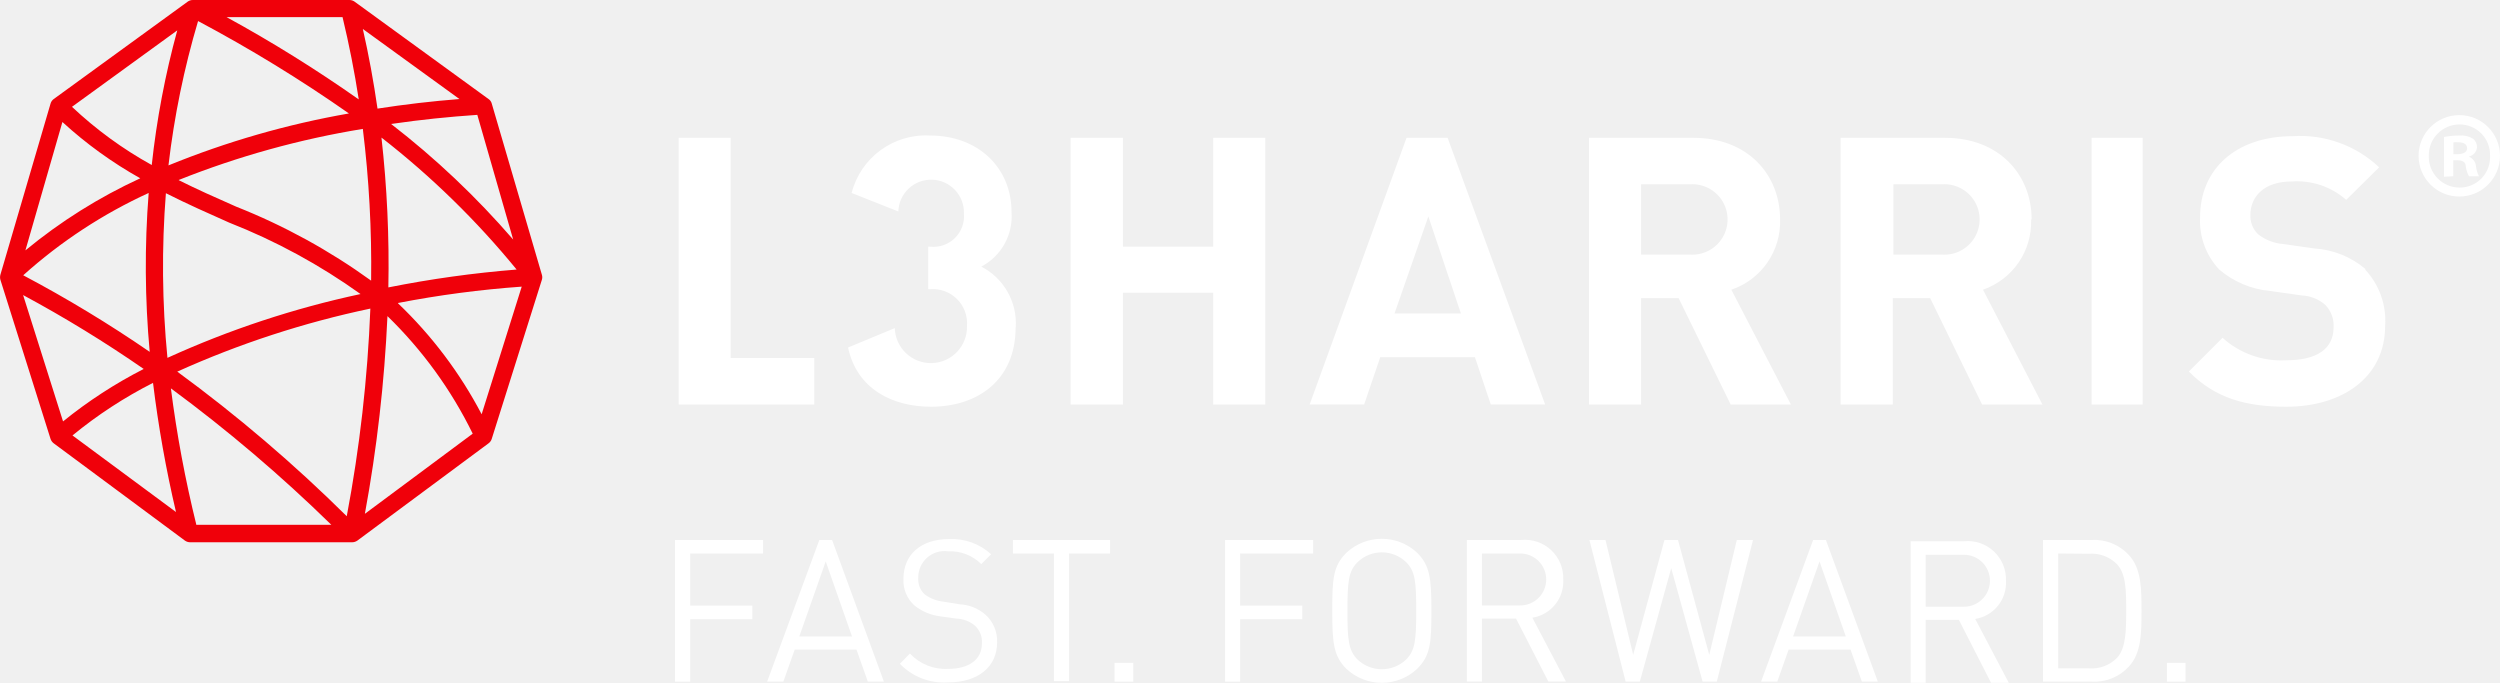
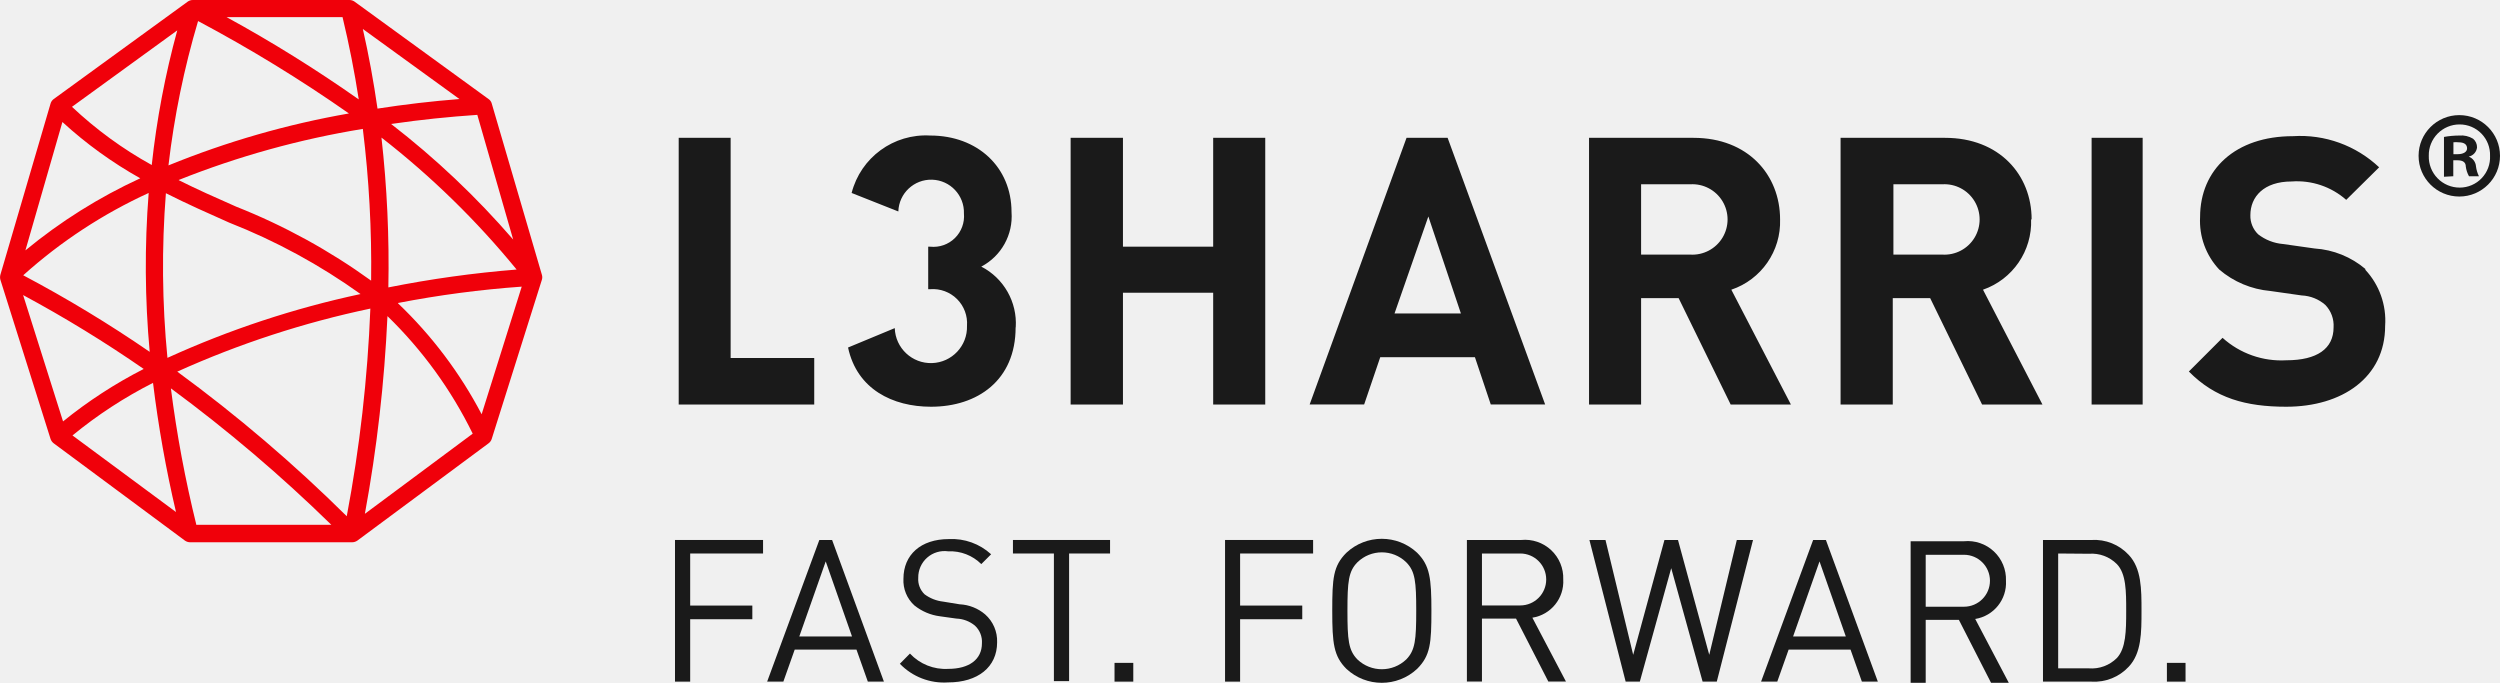
<svg xmlns="http://www.w3.org/2000/svg" viewBox="0 0 195.89 53.51">
-   <path d="M59.9,43.25H54.19v4.08h4.87V48.4H54.19v4.89H53V42.19H59.9Z" transform="translate(-0.11 0.12)" style="fill:#fff" />
-   <path d="M69.37,53.29H68.11l-.89-2.51H62.38l-.89,2.51H60.22l4.09-11.1h1Zm-6.63-3.54h4.13l-2.06-5.88Z" transform="translate(-0.11 0.12)" style="fill:#fff" />
-   <path d="M77.77,43.31l-.77.77a3.44,3.44,0,0,0-2.59-1,2.06,2.06,0,0,0-2.35,2.07,1.63,1.63,0,0,0,.5,1.3,3,3,0,0,0,1.45.57l1.29.21a3.32,3.32,0,0,1,2,.79,2.78,2.78,0,0,1,.94,2.19c0,1.94-1.51,3.14-3.84,3.14a4.79,4.79,0,0,1-3.78-1.46l.79-.8a3.8,3.8,0,0,0,3,1.2c1.64,0,2.64-.74,2.64-2a1.73,1.73,0,0,0-.55-1.39,2.41,2.41,0,0,0-1.45-.55l-1.29-.18a4,4,0,0,1-2-.85,2.63,2.63,0,0,1-.86-2.09c0-1.88,1.36-3.11,3.56-3.11A4.55,4.55,0,0,1,77.77,43.31Z" transform="translate(-0.11 0.12)" style="fill:#fff" />
-   <path d="M87.09,43.25H83.88v10H82.69v-10H79.48V42.19h7.61Z" transform="translate(-0.11 0.12)" style="fill:#fff" />
-   <path d="M88.91,53.29H87.44V51.82h1.47Z" transform="translate(-0.11 0.12)" style="fill:#fff" />
-   <path d="M103,43.25H97.28v4.08h4.87V48.4H97.28v4.89H96.1V42.19H103Z" transform="translate(-0.11 0.12)" style="fill:#fff" />
-   <path d="M111.15,43.19c1,1,1.12,2,1.12,4.55s-.08,3.51-1.12,4.55a4.06,4.06,0,0,1-5.54,0c-1-1-1.11-2-1.11-4.55s.07-3.51,1.11-4.55a4.06,4.06,0,0,1,5.54,0Zm-4.68.75c-.7.71-.78,1.52-.78,3.8s.08,3.09.78,3.81a2.77,2.77,0,0,0,3.83,0c.7-.72.78-1.53.78-3.81s-.08-3.09-.78-3.8a2.74,2.74,0,0,0-3.83,0Z" transform="translate(-0.11 0.12)" style="fill:#fff" />
-   <path d="M119.31,42.19a3,3,0,0,1,3.29,3.09,2.87,2.87,0,0,1-2.42,3l2.63,5h-1.38l-2.53-4.93h-2.67v4.93h-1.18V42.19Zm-3.08,1.06v4.07h3a2,2,0,1,0,0-4.07Z" transform="translate(-0.11 0.12)" style="fill:#fff" />
-   <path d="M134.63,53.29h-1.11l-2.46-8.89-2.46,8.89h-1.11l-2.84-11.1h1.26l2.17,9,2.45-9h1.06l2.45,9,2.16-9h1.27Z" transform="translate(-0.11 0.12)" style="fill:#fff" />
-   <path d="M147.25,53.29H146l-.89-2.51h-4.85l-.89,2.51H138.1l4.08-11.1h1l4.07,11.1Zm-6.64-3.54h4.13l-2.06-5.88Z" transform="translate(-0.11 0.12)" style="fill:#fff" />
-   <path d="M154,42.29a3,3,0,0,1,3.29,3.09,2.87,2.87,0,0,1-2.41,3l2.63,5h-1.39l-2.52-4.93H151v4.93h-1.18V42.29ZM151,43.35v4.07h3a2,2,0,1,0,0-4.07Z" transform="translate(-0.11 0.12)" style="fill:#fff" />
-   <path d="M164,42.19a3.67,3.67,0,0,1,2.91,1.17c1,1.06,1,2.68,1,4.38s0,3.32-1,4.38A3.67,3.67,0,0,1,164,53.29h-3.81V42.19Zm-2.62,1.06v9h2.41a2.79,2.79,0,0,0,2.19-.81c.71-.76.73-2.13.73-3.68s0-2.92-.73-3.68a2.79,2.79,0,0,0-2.19-.81Z" transform="translate(-0.11 0.12)" style="fill:#fff" />
-   <path d="M171.36,53.29H169.9V51.82h1.46Z" transform="translate(-0.11 0.12)" style="fill:#fff" />
+   <path d="M59.9,43.25H54.19v4.08h4.87V48.4H54.19v4.89H53V42.19H59.9Z" transform="translate(-0.11 0.12)" style="fill:#1a1a1a" />
+   <path d="M69.37,53.29H68.11l-.89-2.51H62.38l-.89,2.51H60.22l4.09-11.1h1Zm-6.63-3.54h4.13l-2.06-5.88Z" transform="translate(-0.11 0.12)" style="fill:#1a1a1a" />
+   <path d="M77.77,43.31l-.77.77a3.44,3.44,0,0,0-2.59-1,2.06,2.06,0,0,0-2.35,2.07,1.63,1.63,0,0,0,.5,1.3,3,3,0,0,0,1.45.57l1.29.21a3.32,3.32,0,0,1,2,.79,2.78,2.78,0,0,1,.94,2.19c0,1.94-1.51,3.14-3.84,3.14a4.79,4.79,0,0,1-3.78-1.46l.79-.8a3.8,3.8,0,0,0,3,1.2c1.64,0,2.64-.74,2.64-2a1.73,1.73,0,0,0-.55-1.39,2.41,2.41,0,0,0-1.45-.55l-1.29-.18a4,4,0,0,1-2-.85,2.63,2.63,0,0,1-.86-2.09c0-1.88,1.36-3.11,3.56-3.11A4.55,4.55,0,0,1,77.77,43.31Z" transform="translate(-0.11 0.12)" style="fill:#1a1a1a" />
+   <path d="M87.09,43.25H83.88v10H82.69v-10H79.48V42.19h7.61Z" transform="translate(-0.11 0.12)" style="fill:#1a1a1a" />
+   <path d="M88.91,53.29H87.44V51.82h1.47Z" transform="translate(-0.11 0.12)" style="fill:#1a1a1a" />
+   <path d="M103,43.25H97.28v4.08h4.87V48.4H97.28v4.89H96.1V42.19H103Z" transform="translate(-0.11 0.12)" style="fill:#1a1a1a" />
+   <path d="M111.15,43.19c1,1,1.12,2,1.12,4.55s-.08,3.51-1.12,4.55a4.06,4.06,0,0,1-5.54,0c-1-1-1.11-2-1.11-4.55s.07-3.51,1.11-4.55a4.06,4.06,0,0,1,5.54,0Zm-4.68.75c-.7.71-.78,1.52-.78,3.8s.08,3.09.78,3.81a2.77,2.77,0,0,0,3.83,0c.7-.72.78-1.53.78-3.81s-.08-3.09-.78-3.8a2.74,2.74,0,0,0-3.83,0Z" transform="translate(-0.11 0.12)" style="fill:#1a1a1a" />
+   <path d="M119.31,42.19a3,3,0,0,1,3.29,3.09,2.87,2.87,0,0,1-2.42,3l2.63,5h-1.38l-2.53-4.93h-2.67v4.93h-1.18V42.19Zm-3.08,1.06v4.07h3a2,2,0,1,0,0-4.07Z" transform="translate(-0.11 0.12)" style="fill:#1a1a1a" />
+   <path d="M134.63,53.29h-1.11l-2.46-8.89-2.46,8.89h-1.11l-2.84-11.1h1.26l2.17,9,2.45-9h1.06l2.45,9,2.16-9h1.27Z" transform="translate(-0.11 0.12)" style="fill:#1a1a1a" />
+   <path d="M147.25,53.29H146l-.89-2.51h-4.85l-.89,2.51H138.1l4.08-11.1h1l4.07,11.1Zm-6.64-3.54h4.13l-2.06-5.88Z" transform="translate(-0.11 0.12)" style="fill:#1a1a1a" />
+   <path d="M154,42.29a3,3,0,0,1,3.29,3.09,2.87,2.87,0,0,1-2.41,3l2.63,5h-1.39l-2.52-4.93H151v4.93h-1.18V42.29ZM151,43.35v4.07h3a2,2,0,1,0,0-4.07Z" transform="translate(-0.11 0.12)" style="fill:#1a1a1a" />
+   <path d="M164,42.19a3.67,3.67,0,0,1,2.91,1.17c1,1.06,1,2.68,1,4.38s0,3.32-1,4.38A3.67,3.67,0,0,1,164,53.29h-3.81V42.19Zm-2.62,1.06v9h2.41a2.79,2.79,0,0,0,2.19-.81c.71-.76.73-2.13.73-3.68s0-2.92-.73-3.68a2.79,2.79,0,0,0-2.19-.81Z" transform="translate(-0.11 0.12)" style="fill:#1a1a1a" />
+   <path d="M171.36,53.29H169.9V51.82h1.46Z" transform="translate(-0.11 0.12)" style="fill:#1a1a1a" />
  <path d="M27.71,42.37H15a.71.71,0,0,1-.4-.13L4.31,34.61a.73.73,0,0,1-.24-.34L.14,21.8a.74.74,0,0,1,0-.39L4.07,8a.66.66,0,0,1,.25-.36L14.83,0a.69.69,0,0,1,.39-.12H27.49a.69.69,0,0,1,.39.12L38.39,7.64a.6.6,0,0,1,.25.35l3.93,13.42a.65.65,0,0,1,0,.39L38.64,34.27a.67.67,0,0,1-.24.34L28.11,42.24a.71.71,0,0,1-.4.13M15.52,41H26.07A118.77,118.77,0,0,0,13.5,30.31a94.21,94.21,0,0,0,2,10.71M14,29A117.66,117.66,0,0,1,27.28,40.33a111.14,111.14,0,0,0,1.85-16.27A73.69,73.69,0,0,0,14,29m16.47-4.35a114.42,114.42,0,0,1-1.77,15.49l8.45-6.28a33.19,33.19,0,0,0-6.68-9.21M5.79,34l8.11,6a94.67,94.67,0,0,1-1.8-10.12A34.58,34.58,0,0,0,5.79,34M1.92,23,5.05,32.9a36.14,36.14,0,0,1,6.32-4.11A99.25,99.25,0,0,0,1.92,23m29.38.65a33.49,33.49,0,0,1,6.55,8.69l3.14-10a81.39,81.39,0,0,0-9.69,1.28M13.11,15a73.57,73.57,0,0,0,.12,12.92,73.75,73.75,0,0,1,15.13-5,47.54,47.54,0,0,0-10.3-5.6c-1.62-.72-3.29-1.46-4.95-2.3M1.93,21.45a100,100,0,0,1,9.91,6A73.39,73.39,0,0,1,11.76,15a38.94,38.94,0,0,0-9.83,6.45M30,10.66a89.17,89.17,0,0,1,.54,11.74A86.59,86.59,0,0,1,40.59,21,66.16,66.16,0,0,0,30,10.66M14.12,14c1.42.71,2.83,1.34,4.49,2.07a48.56,48.56,0,0,1,10.58,5.8,87.69,87.69,0,0,0-.65-11.89,69,69,0,0,0-14.42,4M5,9.44,2.1,19.5a41.18,41.18,0,0,1,9-5.65A32.59,32.59,0,0,1,5,9.44m25.75.15a65.81,65.81,0,0,1,9.57,9.06L37.51,8.88c-2.22.15-4.48.38-6.72.71M15.63,1.53a67,67,0,0,0-2.32,11.31A68.79,68.79,0,0,1,27.45,8.77,113.35,113.35,0,0,0,15.63,1.53M5.75,8.25A30.84,30.84,0,0,0,12,12.81,67.37,67.37,0,0,1,14,2.26Zm22.79-6.1c.47,2.06.85,4.15,1.15,6.24,2.12-.33,4.27-.58,6.42-.75ZM17.86,1.22A108.25,108.25,0,0,1,28.22,7.67c-.33-2.16-.76-4.33-1.27-6.45Z" transform="translate(-0.11 0.12)" style="fill:#f0000a" />
-   <path d="M110.32,10.68l-7.59,20.89H107l1.26-3.7h7.42l1.24,3.7h4.26l-7.64-20.89h-3.2Zm-.94,13.76,2.65-7.6,2.55,7.6Zm30.21-7.37c0-3.49-2.52-6.39-6.78-6.39h-8.19v20.9h4.08V23.24h2.94l4.08,8.34h4.72l-4.67-9A5.62,5.62,0,0,0,139.59,17.07Zm-7,2.76H128.7V14.32h3.85a2.76,2.76,0,1,1,0,5.51Zm26.71-2.76c0-3.49-2.53-6.39-6.78-6.39h-8.19v20.9h4.09V23.24h2.93l4.07,8.34h4.73l-4.66-9A5.62,5.62,0,0,0,159.26,17.07Zm-7,2.76h-3.83V14.32h3.83a2.76,2.76,0,1,1,0,5.51ZM164,10.68H168v20.9H164ZM185.43,21A5.85,5.85,0,0,1,187,25.41c0,4.05-3.37,6.34-7.75,6.34-3.17,0-5.57-.67-7.63-2.76l2.64-2.64a6.87,6.87,0,0,0,5,1.76c2.41,0,3.7-.91,3.7-2.58a2.32,2.32,0,0,0-.65-1.76,3,3,0,0,0-1.85-.74L178,22.68A7.13,7.13,0,0,1,174,21a5.56,5.56,0,0,1-1.5-4.11c0-3.73,2.77-6.34,7.28-6.34a9,9,0,0,1,6.75,2.44l-2.58,2.55a5.83,5.83,0,0,0-4.28-1.44c-2.18,0-3.23,1.2-3.23,2.64a2,2,0,0,0,.61,1.5A3.67,3.67,0,0,0,179,19l2.47.35a6.85,6.85,0,0,1,4,1.62ZM79.69,25.53c0,4.16-3,6.22-6.63,6.22-3,0-5.8-1.37-6.5-4.64l3.66-1.52a2.83,2.83,0,0,0,5.66-.18A2.68,2.68,0,0,0,73,22.54h-.16V19.21H73a2.4,2.4,0,0,0,2.64-2.6,2.57,2.57,0,1,0-5.14-.16L66.84,15A6,6,0,0,1,73,10.5c3.7,0,6.37,2.47,6.37,6A4.45,4.45,0,0,1,77,20.77a5,5,0,0,1,2.7,4.76ZM95.17,10.68h4.08v20.9H95.17V22.82H88.1v8.76H84V10.68H88.1v8.53h7.07ZM57.36,27.93h6.55v3.65H53.29V10.68h4.07Z" transform="translate(-0.11 0.12)" style="fill:#fff" />
-   <path d="M196,12.09a3.19,3.19,0,0,1-6.38,0,3.19,3.19,0,0,1,6.38,0Zm-5.58,0a2.42,2.42,0,0,0,2.43,2.49,2.38,2.38,0,0,0,2.37-2.49,2.38,2.38,0,0,0-2.39-2.46A2.41,2.41,0,0,0,190.42,12.09Zm1.19,1.64V10.61a6.82,6.82,0,0,1,1.2-.11,1.77,1.77,0,0,1,1.08.25.86.86,0,0,1,.31.68.82.82,0,0,1-.65.72v0a.9.9,0,0,1,.57.78,2.41,2.41,0,0,0,.23.76h-.78a2.11,2.11,0,0,1-.25-.76c0-.34-.24-.49-.64-.49h-.34v1.25Zm.74-1.77h.35c.38,0,.72-.15.72-.45s-.21-.48-.67-.48a1.68,1.68,0,0,0-.4,0Z" transform="translate(-0.11 0.12)" style="fill:#fff" />
+   <path d="M110.32,10.68l-7.59,20.89H107l1.26-3.7h7.42l1.24,3.7h4.26l-7.64-20.89h-3.2Zm-.94,13.76,2.65-7.6,2.55,7.6Zm30.21-7.37c0-3.49-2.52-6.39-6.78-6.39h-8.19v20.9h4.08V23.24h2.94l4.08,8.34h4.72l-4.67-9A5.62,5.62,0,0,0,139.59,17.07Zm-7,2.76H128.7V14.32h3.85a2.76,2.76,0,1,1,0,5.51Zm26.71-2.76c0-3.49-2.53-6.39-6.78-6.39h-8.19v20.9h4.09V23.24h2.93l4.07,8.34h4.73l-4.66-9A5.62,5.62,0,0,0,159.26,17.07Zm-7,2.76h-3.83V14.32h3.83a2.76,2.76,0,1,1,0,5.51ZM164,10.68H168v20.9H164ZM185.43,21A5.85,5.85,0,0,1,187,25.41c0,4.05-3.37,6.34-7.75,6.34-3.17,0-5.57-.67-7.63-2.76l2.64-2.64a6.87,6.87,0,0,0,5,1.76c2.41,0,3.7-.91,3.7-2.58a2.32,2.32,0,0,0-.65-1.76,3,3,0,0,0-1.85-.74L178,22.68A7.13,7.13,0,0,1,174,21a5.56,5.56,0,0,1-1.5-4.11c0-3.73,2.77-6.34,7.28-6.34a9,9,0,0,1,6.75,2.44l-2.58,2.55a5.83,5.83,0,0,0-4.28-1.44c-2.18,0-3.23,1.2-3.23,2.64a2,2,0,0,0,.61,1.5A3.67,3.67,0,0,0,179,19l2.47.35a6.85,6.85,0,0,1,4,1.62ZM79.69,25.53c0,4.16-3,6.22-6.63,6.22-3,0-5.8-1.37-6.5-4.64l3.66-1.52a2.83,2.83,0,0,0,5.66-.18A2.68,2.68,0,0,0,73,22.54h-.16V19.21H73a2.4,2.4,0,0,0,2.64-2.6,2.57,2.57,0,1,0-5.14-.16L66.84,15A6,6,0,0,1,73,10.5c3.7,0,6.37,2.47,6.37,6A4.45,4.45,0,0,1,77,20.77a5,5,0,0,1,2.7,4.76ZM95.17,10.68h4.08v20.9H95.17V22.82H88.1v8.76H84V10.68H88.1v8.53h7.07ZM57.36,27.93h6.55v3.65H53.29V10.68h4.07Z" transform="translate(-0.11 0.12)" style="fill:#1a1a1a" />
+   <path d="M196,12.09a3.19,3.19,0,0,1-6.38,0,3.19,3.19,0,0,1,6.38,0Zm-5.58,0a2.42,2.42,0,0,0,2.43,2.49,2.38,2.38,0,0,0,2.37-2.49,2.38,2.38,0,0,0-2.39-2.46A2.41,2.41,0,0,0,190.42,12.09Zm1.19,1.64V10.61a6.82,6.82,0,0,1,1.2-.11,1.77,1.77,0,0,1,1.08.25.86.86,0,0,1,.31.68.82.82,0,0,1-.65.72v0a.9.9,0,0,1,.57.78,2.41,2.41,0,0,0,.23.76h-.78a2.11,2.11,0,0,1-.25-.76c0-.34-.24-.49-.64-.49h-.34v1.25Zm.74-1.77h.35c.38,0,.72-.15.72-.45s-.21-.48-.67-.48a1.68,1.68,0,0,0-.4,0Z" transform="translate(-0.11 0.12)" style="fill:#1a1a1a" />
</svg>
